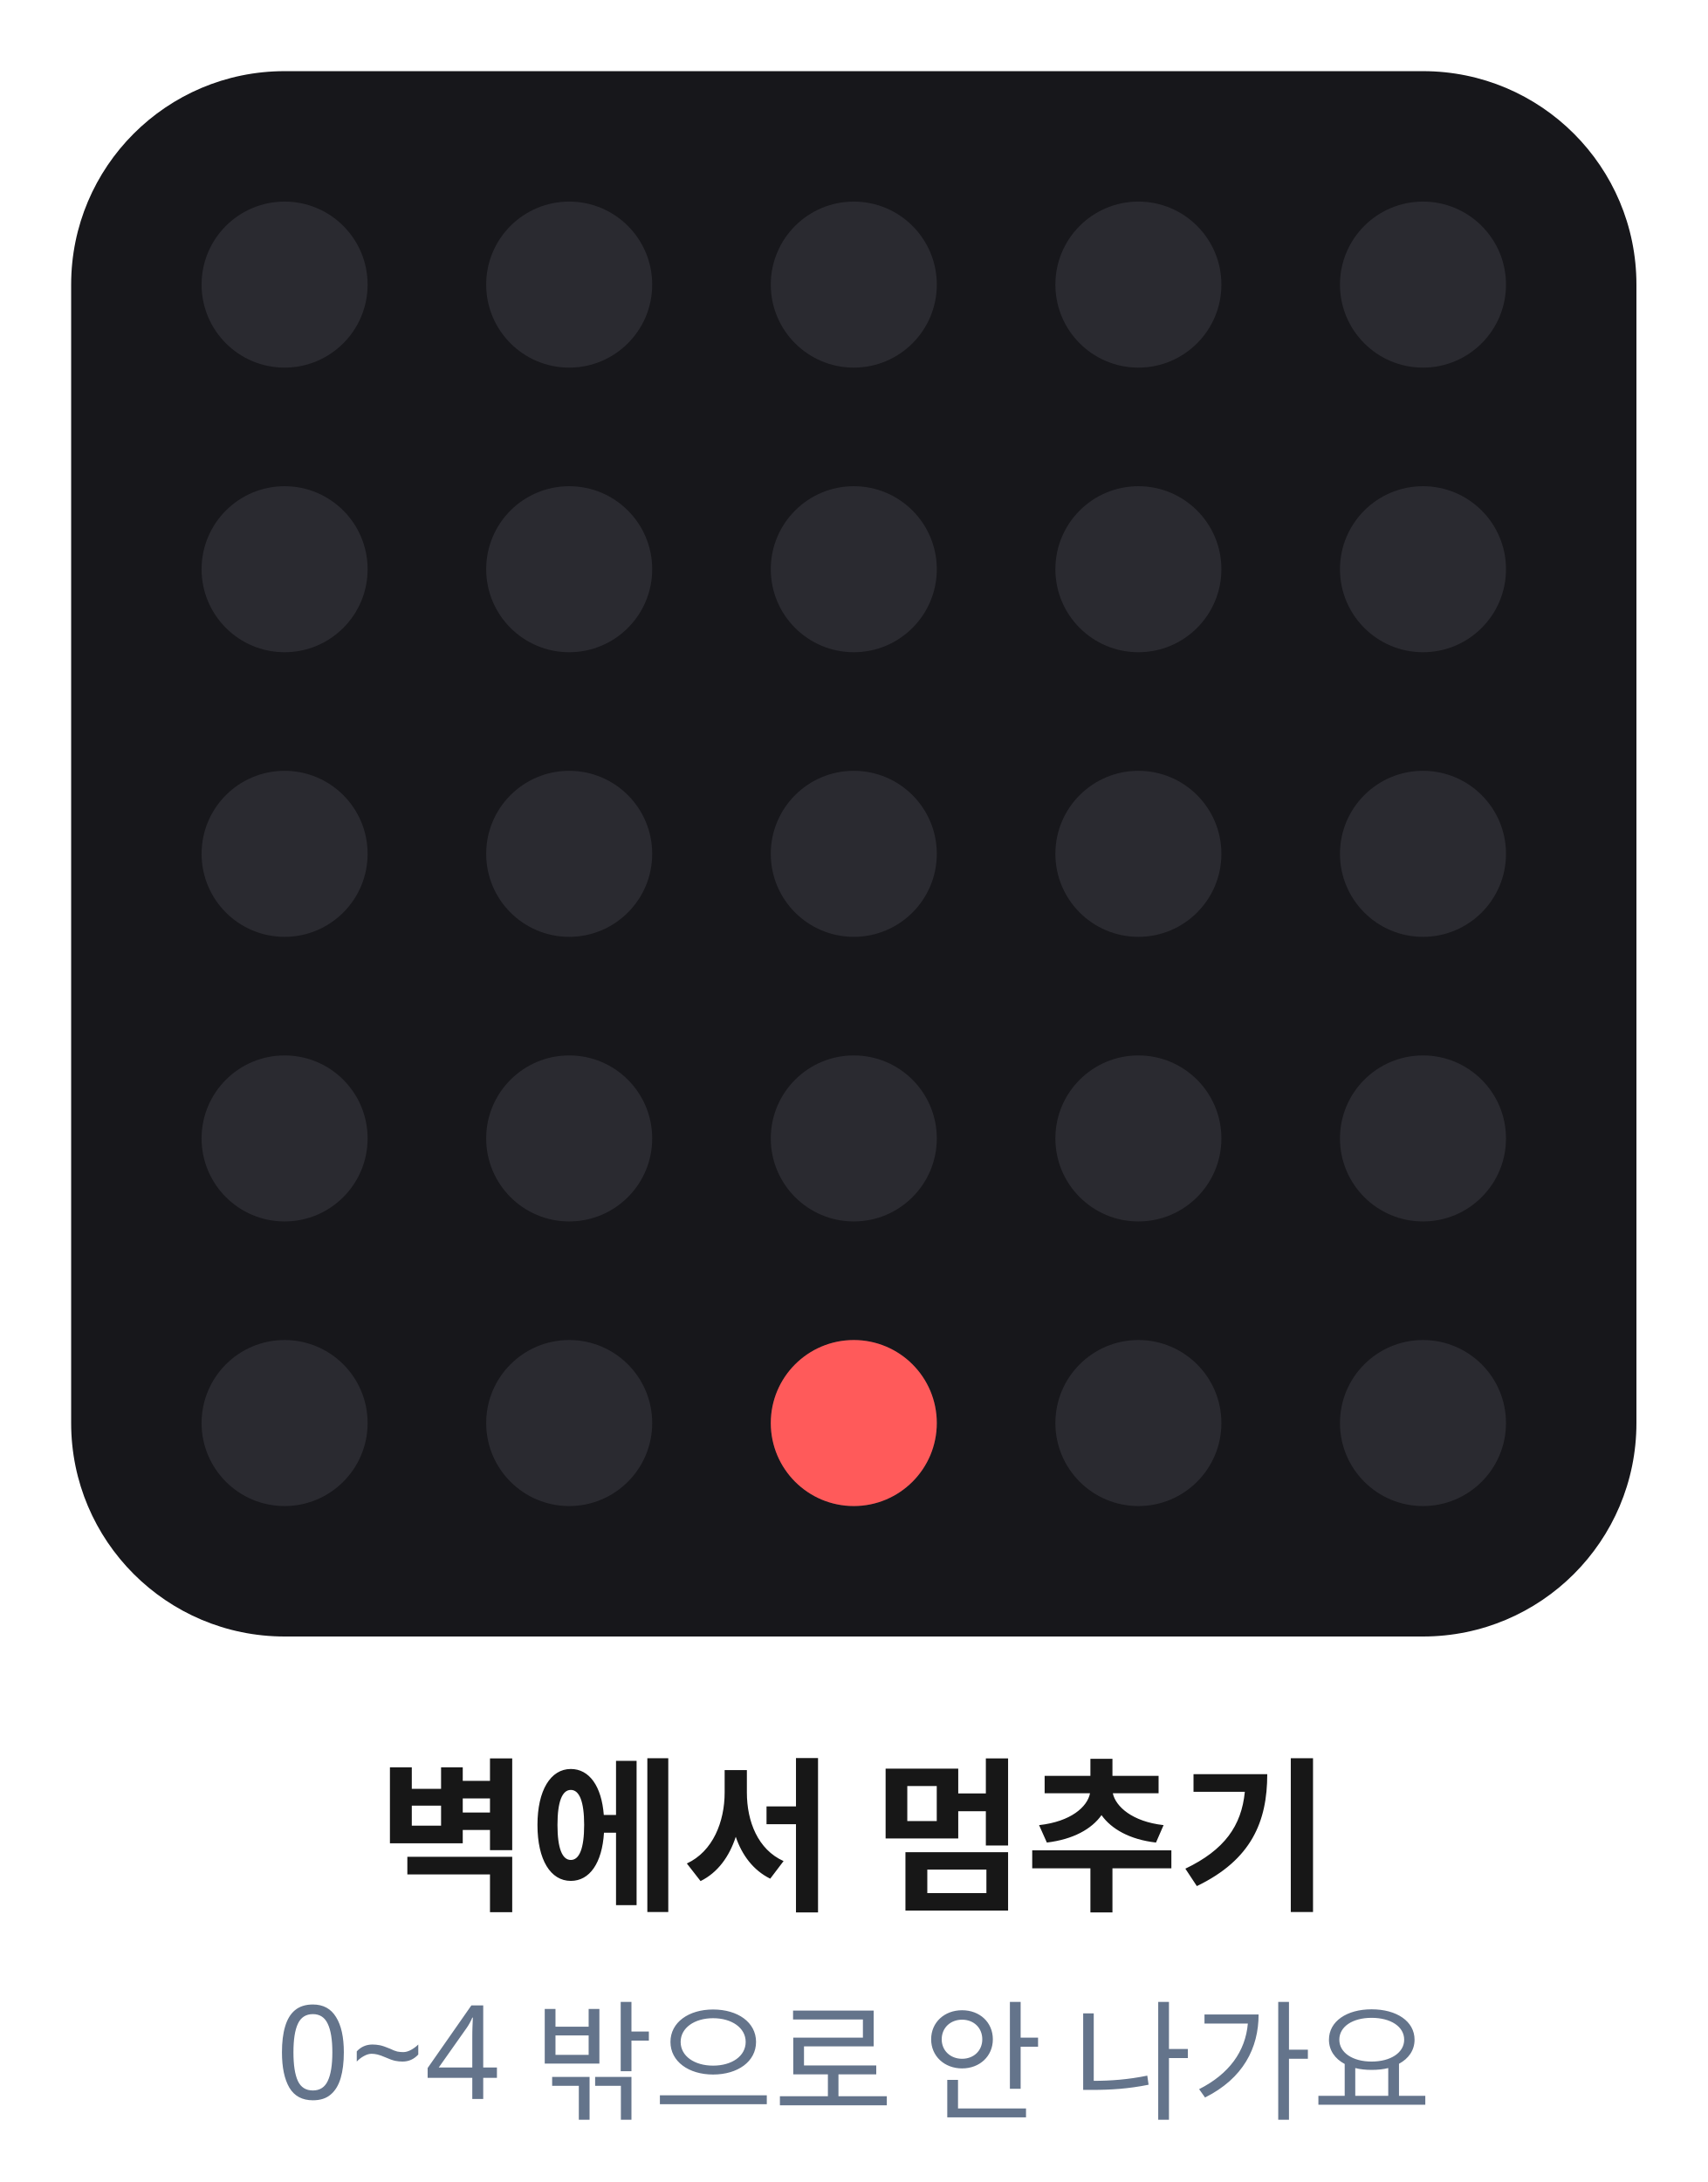
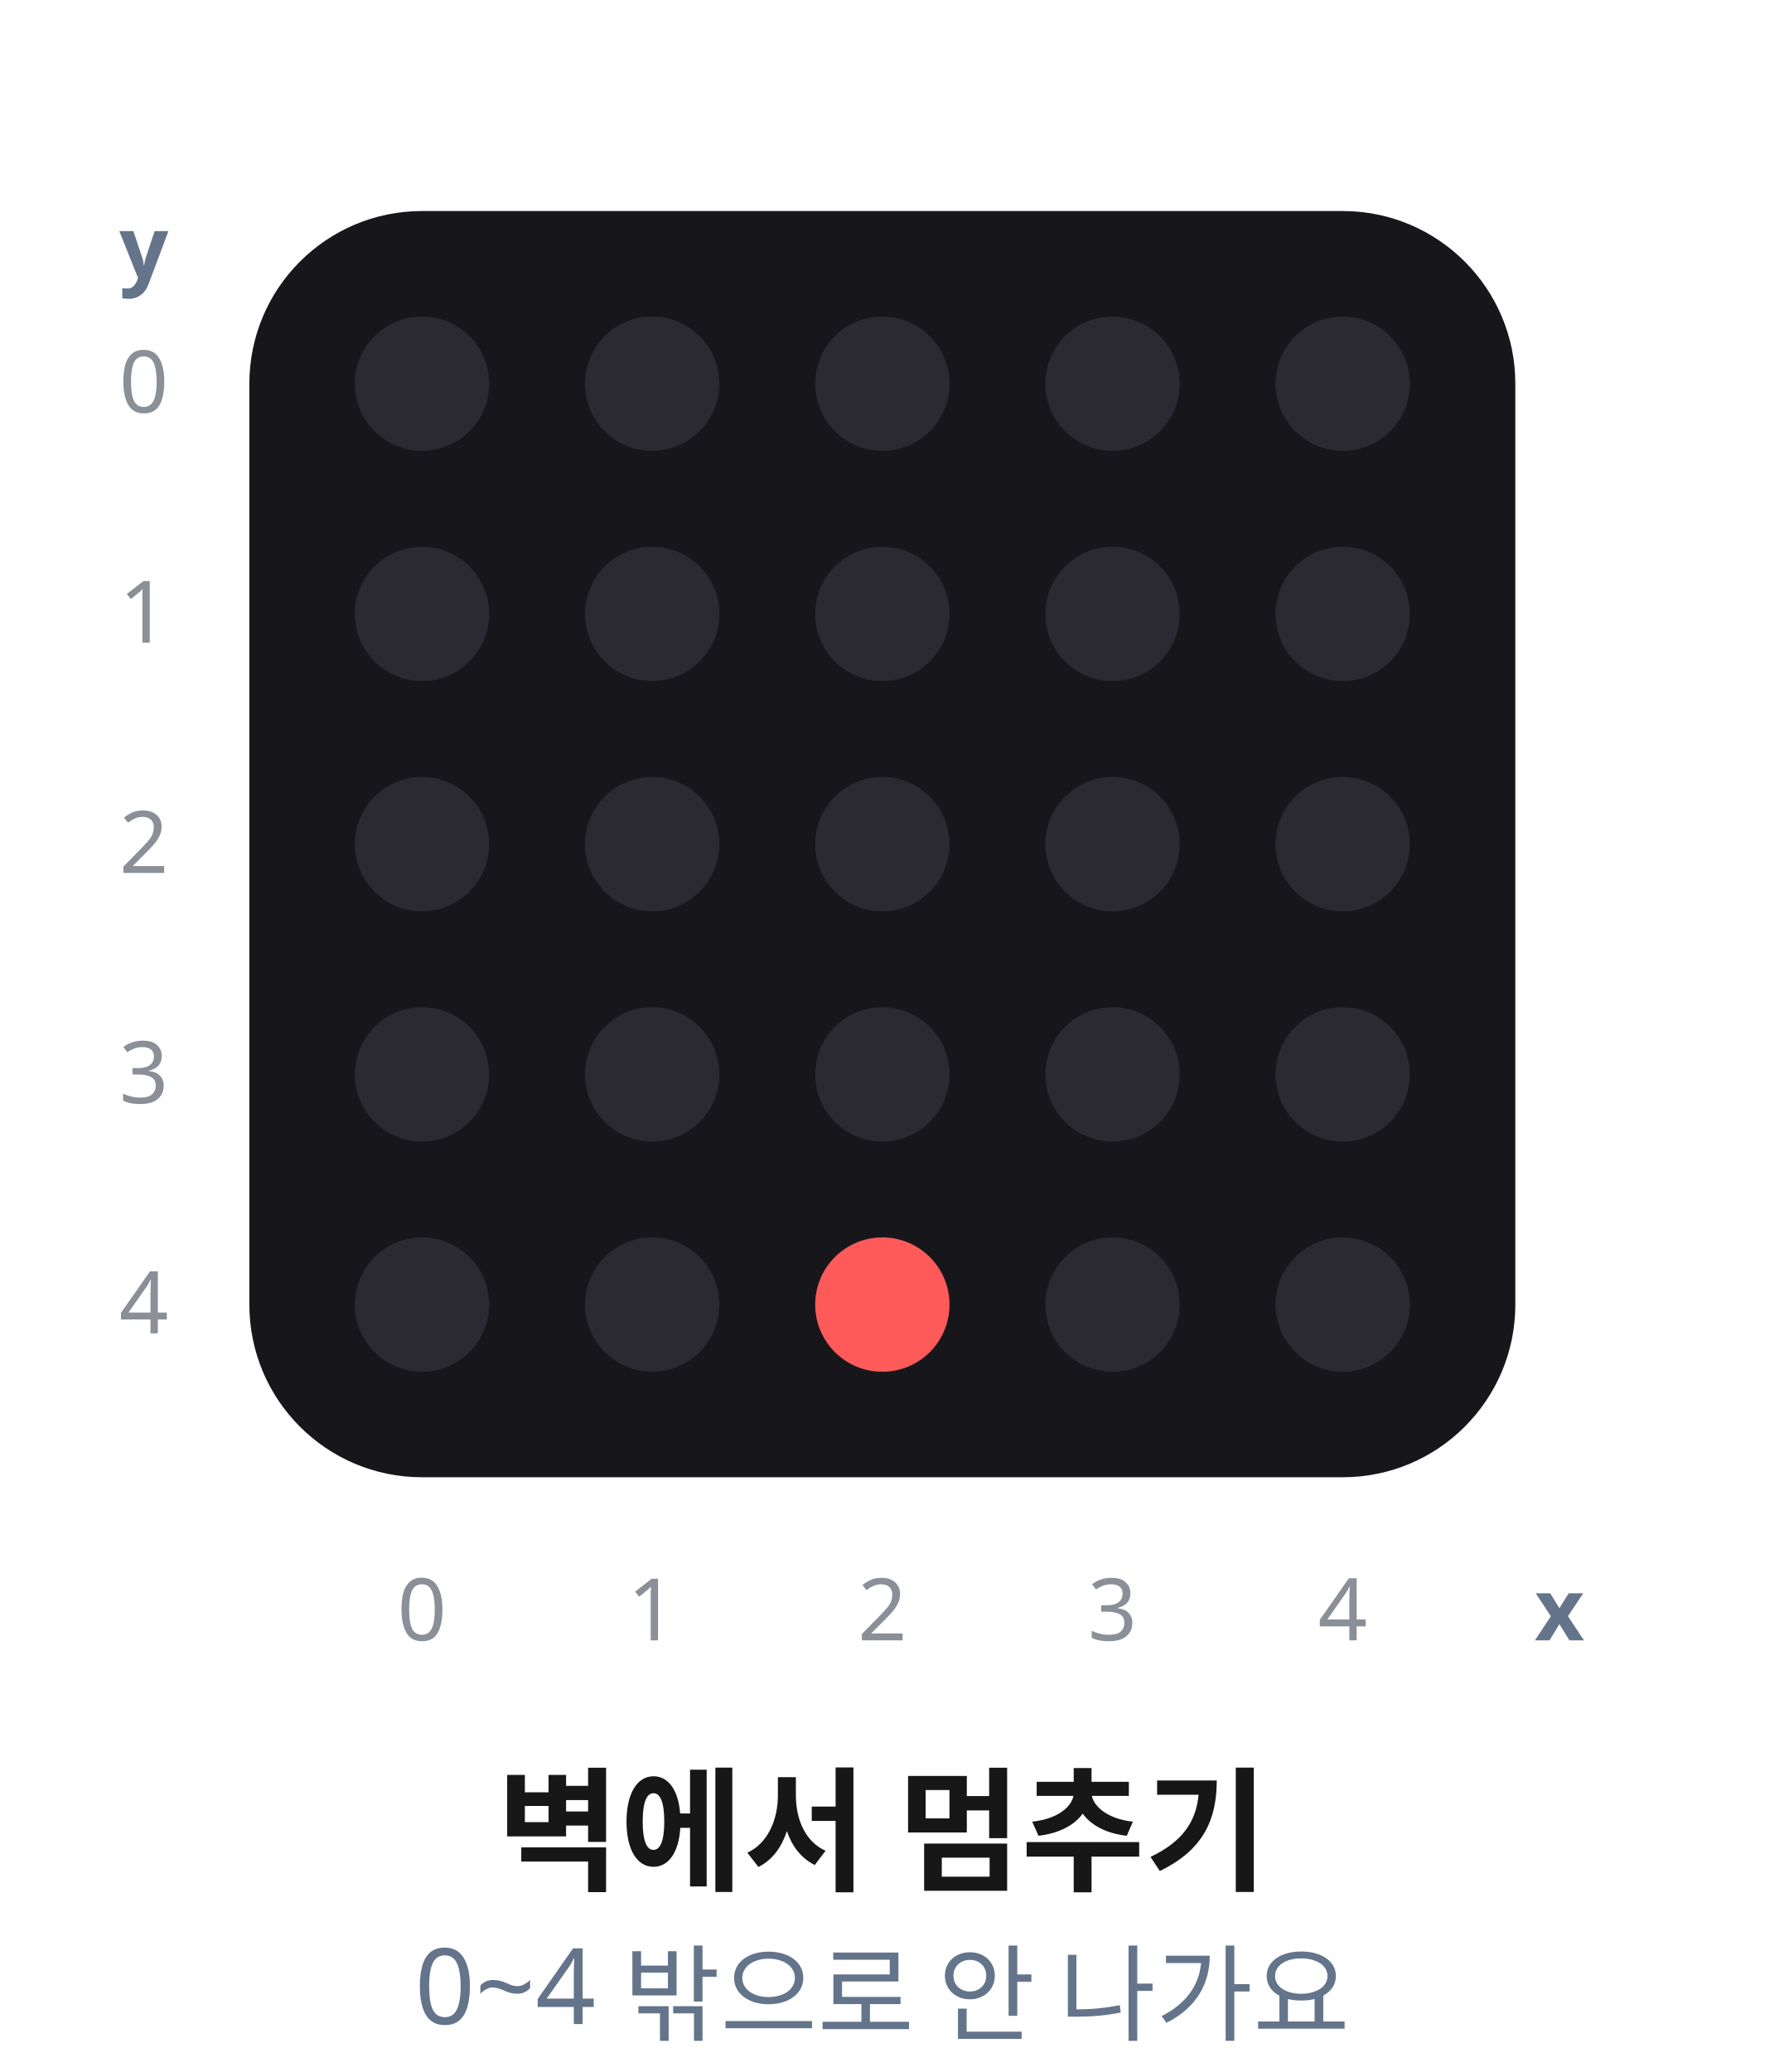
- <svg xmlns="http://www.w3.org/2000/svg" viewBox="0 0 144 184" font-family="'Noto Sans KR','Malgun Gothic','Apple SD Gothic Neo',sans-serif">
+ <svg xmlns="http://www.w3.org/2000/svg" viewBox="0 0 184 216" font-family="'Noto Sans KR','Malgun Gothic','Apple SD Gothic Neo',sans-serif">
  <style>
    .p{animation:m2 3.2s ease-in-out infinite}
    @keyframes m2{0%{transform:translateX(0)}25%{transform:translateX(-48px)}40%{transform:translateX(-48px)}65%{transform:translateX(48px)}80%{transform:translateX(48px)}100%{transform:translateX(0)}}
+     .axis{fill:#8a8f98;font-size:9px}
+     .axlbl{fill:#64748b;font-size:9px;font-weight:700}
  </style>
-   <rect x="6" y="6" width="132" height="132" rx="18" fill="#17171b" />
+   <rect x="26" y="22" width="132" height="132" rx="18" fill="#17171b" />
  <g fill="#2a2a30">
-     <circle cx="24" cy="24" r="7" />
-     <circle cx="48" cy="24" r="7" />
-     <circle cx="72" cy="24" r="7" />
-     <circle cx="96" cy="24" r="7" />
-     <circle cx="120" cy="24" r="7" />
-     <circle cx="24" cy="48" r="7" />
-     <circle cx="48" cy="48" r="7" />
-     <circle cx="72" cy="48" r="7" />
-     <circle cx="96" cy="48" r="7" />
-     <circle cx="120" cy="48" r="7" />
-     <circle cx="24" cy="72" r="7" />
-     <circle cx="48" cy="72" r="7" />
-     <circle cx="72" cy="72" r="7" />
-     <circle cx="96" cy="72" r="7" />
-     <circle cx="120" cy="72" r="7" />
-     <circle cx="24" cy="96" r="7" />
-     <circle cx="48" cy="96" r="7" />
-     <circle cx="72" cy="96" r="7" />
-     <circle cx="96" cy="96" r="7" />
-     <circle cx="120" cy="96" r="7" />
-     <circle cx="24" cy="120" r="7" />
-     <circle cx="48" cy="120" r="7" />
-     <circle cx="72" cy="120" r="7" />
-     <circle cx="96" cy="120" r="7" />
-     <circle cx="120" cy="120" r="7" />
+     <circle cx="44" cy="40" r="7" />
+     <circle cx="68" cy="40" r="7" />
+     <circle cx="92" cy="40" r="7" />
+     <circle cx="116" cy="40" r="7" />
+     <circle cx="140" cy="40" r="7" />
+     <circle cx="44" cy="64" r="7" />
+     <circle cx="68" cy="64" r="7" />
+     <circle cx="92" cy="64" r="7" />
+     <circle cx="116" cy="64" r="7" />
+     <circle cx="140" cy="64" r="7" />
+     <circle cx="44" cy="88" r="7" />
+     <circle cx="68" cy="88" r="7" />
+     <circle cx="92" cy="88" r="7" />
+     <circle cx="116" cy="88" r="7" />
+     <circle cx="140" cy="88" r="7" />
+     <circle cx="44" cy="112" r="7" />
+     <circle cx="68" cy="112" r="7" />
+     <circle cx="92" cy="112" r="7" />
+     <circle cx="116" cy="112" r="7" />
+     <circle cx="140" cy="112" r="7" />
+     <circle cx="44" cy="136" r="7" />
+     <circle cx="68" cy="136" r="7" />
+     <circle cx="92" cy="136" r="7" />
+     <circle cx="116" cy="136" r="7" />
+     <circle cx="140" cy="136" r="7" />
  </g>
-   <circle class="p" cx="72" cy="120" r="7" fill="#ff5a5a" />
-   <text x="72" y="160" text-anchor="middle" font-size="14" font-weight="700" fill="#171717">벽에서 멈추기</text>
-   <text x="72" y="177" text-anchor="middle" font-size="11" fill="#64748b">0~4 밖으로 안 나가요</text>
+   <g class="axis" text-anchor="middle">
+     <text x="15" y="43">0</text>
+     <text x="15" y="67">1</text>
+     <text x="15" y="91">2</text>
+     <text x="15" y="115">3</text>
+     <text x="15" y="139">4</text>
+     <text x="44" y="171">0</text>
+     <text x="68" y="171">1</text>
+     <text x="92" y="171">2</text>
+     <text x="116" y="171">3</text>
+     <text x="140" y="171">4</text>
+   </g>
+   <text class="axlbl" x="15" y="29" text-anchor="middle">y</text>
+   <text class="axlbl" x="160" y="171">x</text>
+   <circle class="p" cx="92" cy="136" r="7" fill="#ff5a5a" />
+   <text x="92" y="196" text-anchor="middle" font-size="14" font-weight="700" fill="#171717">벽에서 멈추기</text>
+   <text x="92" y="211" text-anchor="middle" font-size="11" fill="#64748b">0~4 밖으로 안 나가요</text>
</svg>
